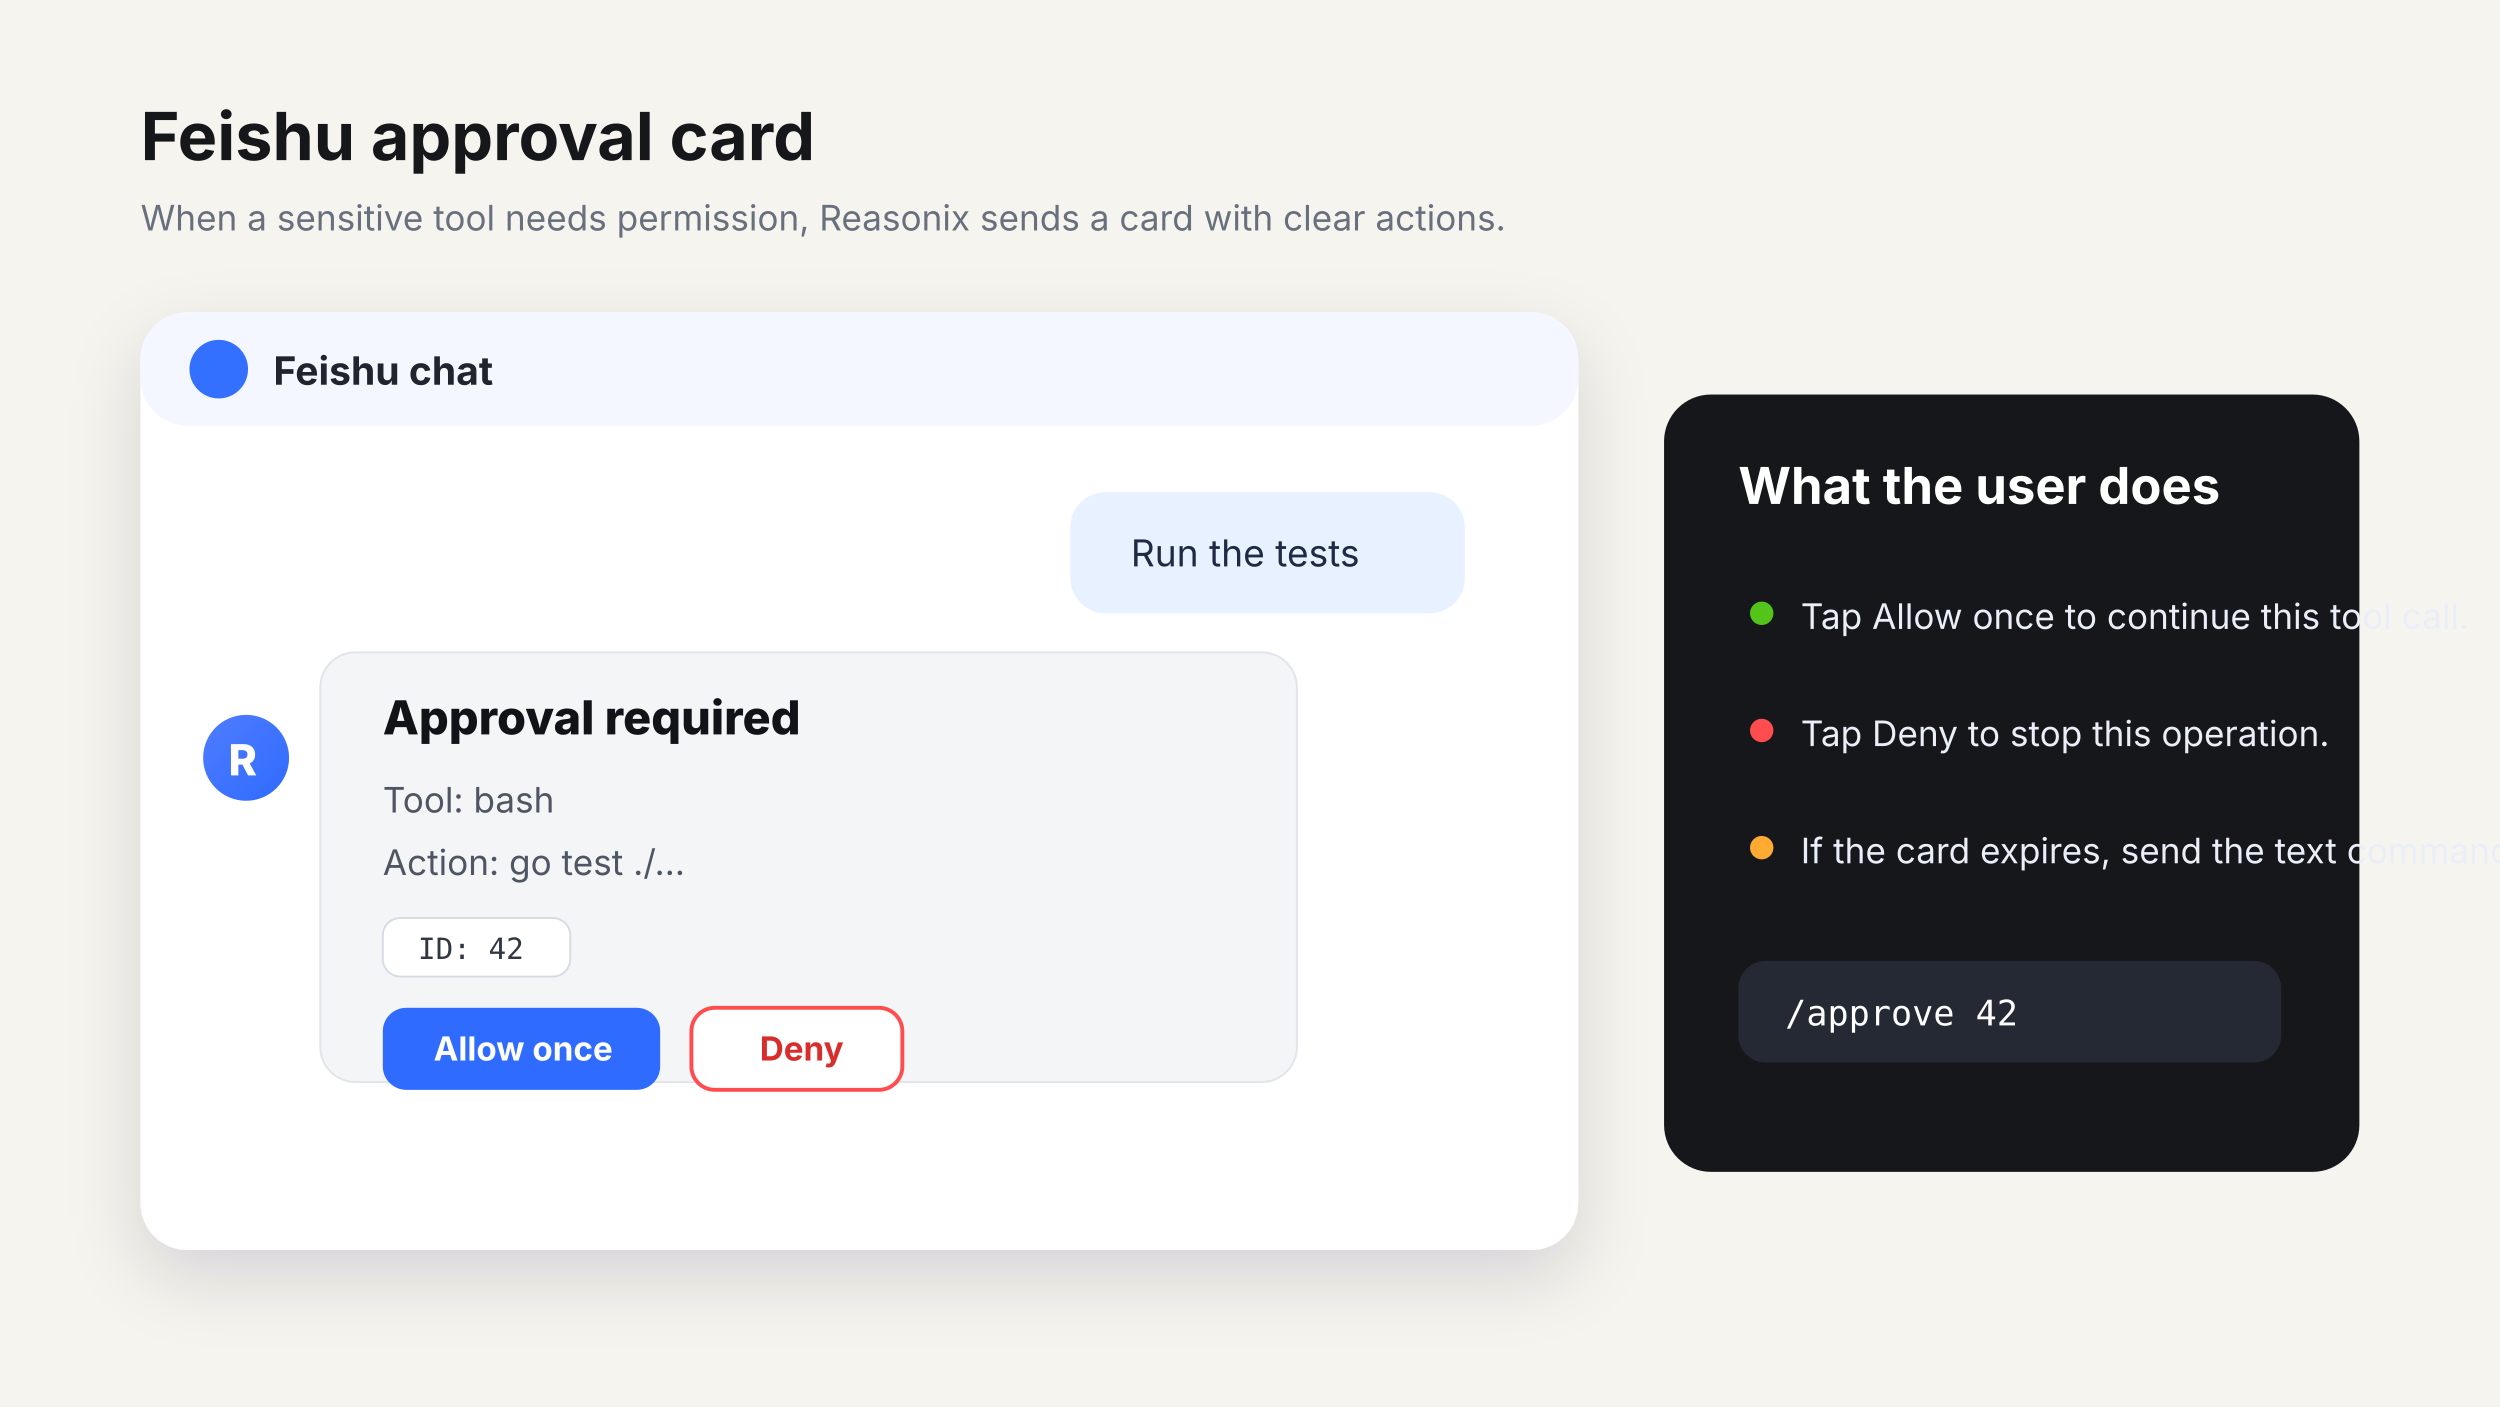
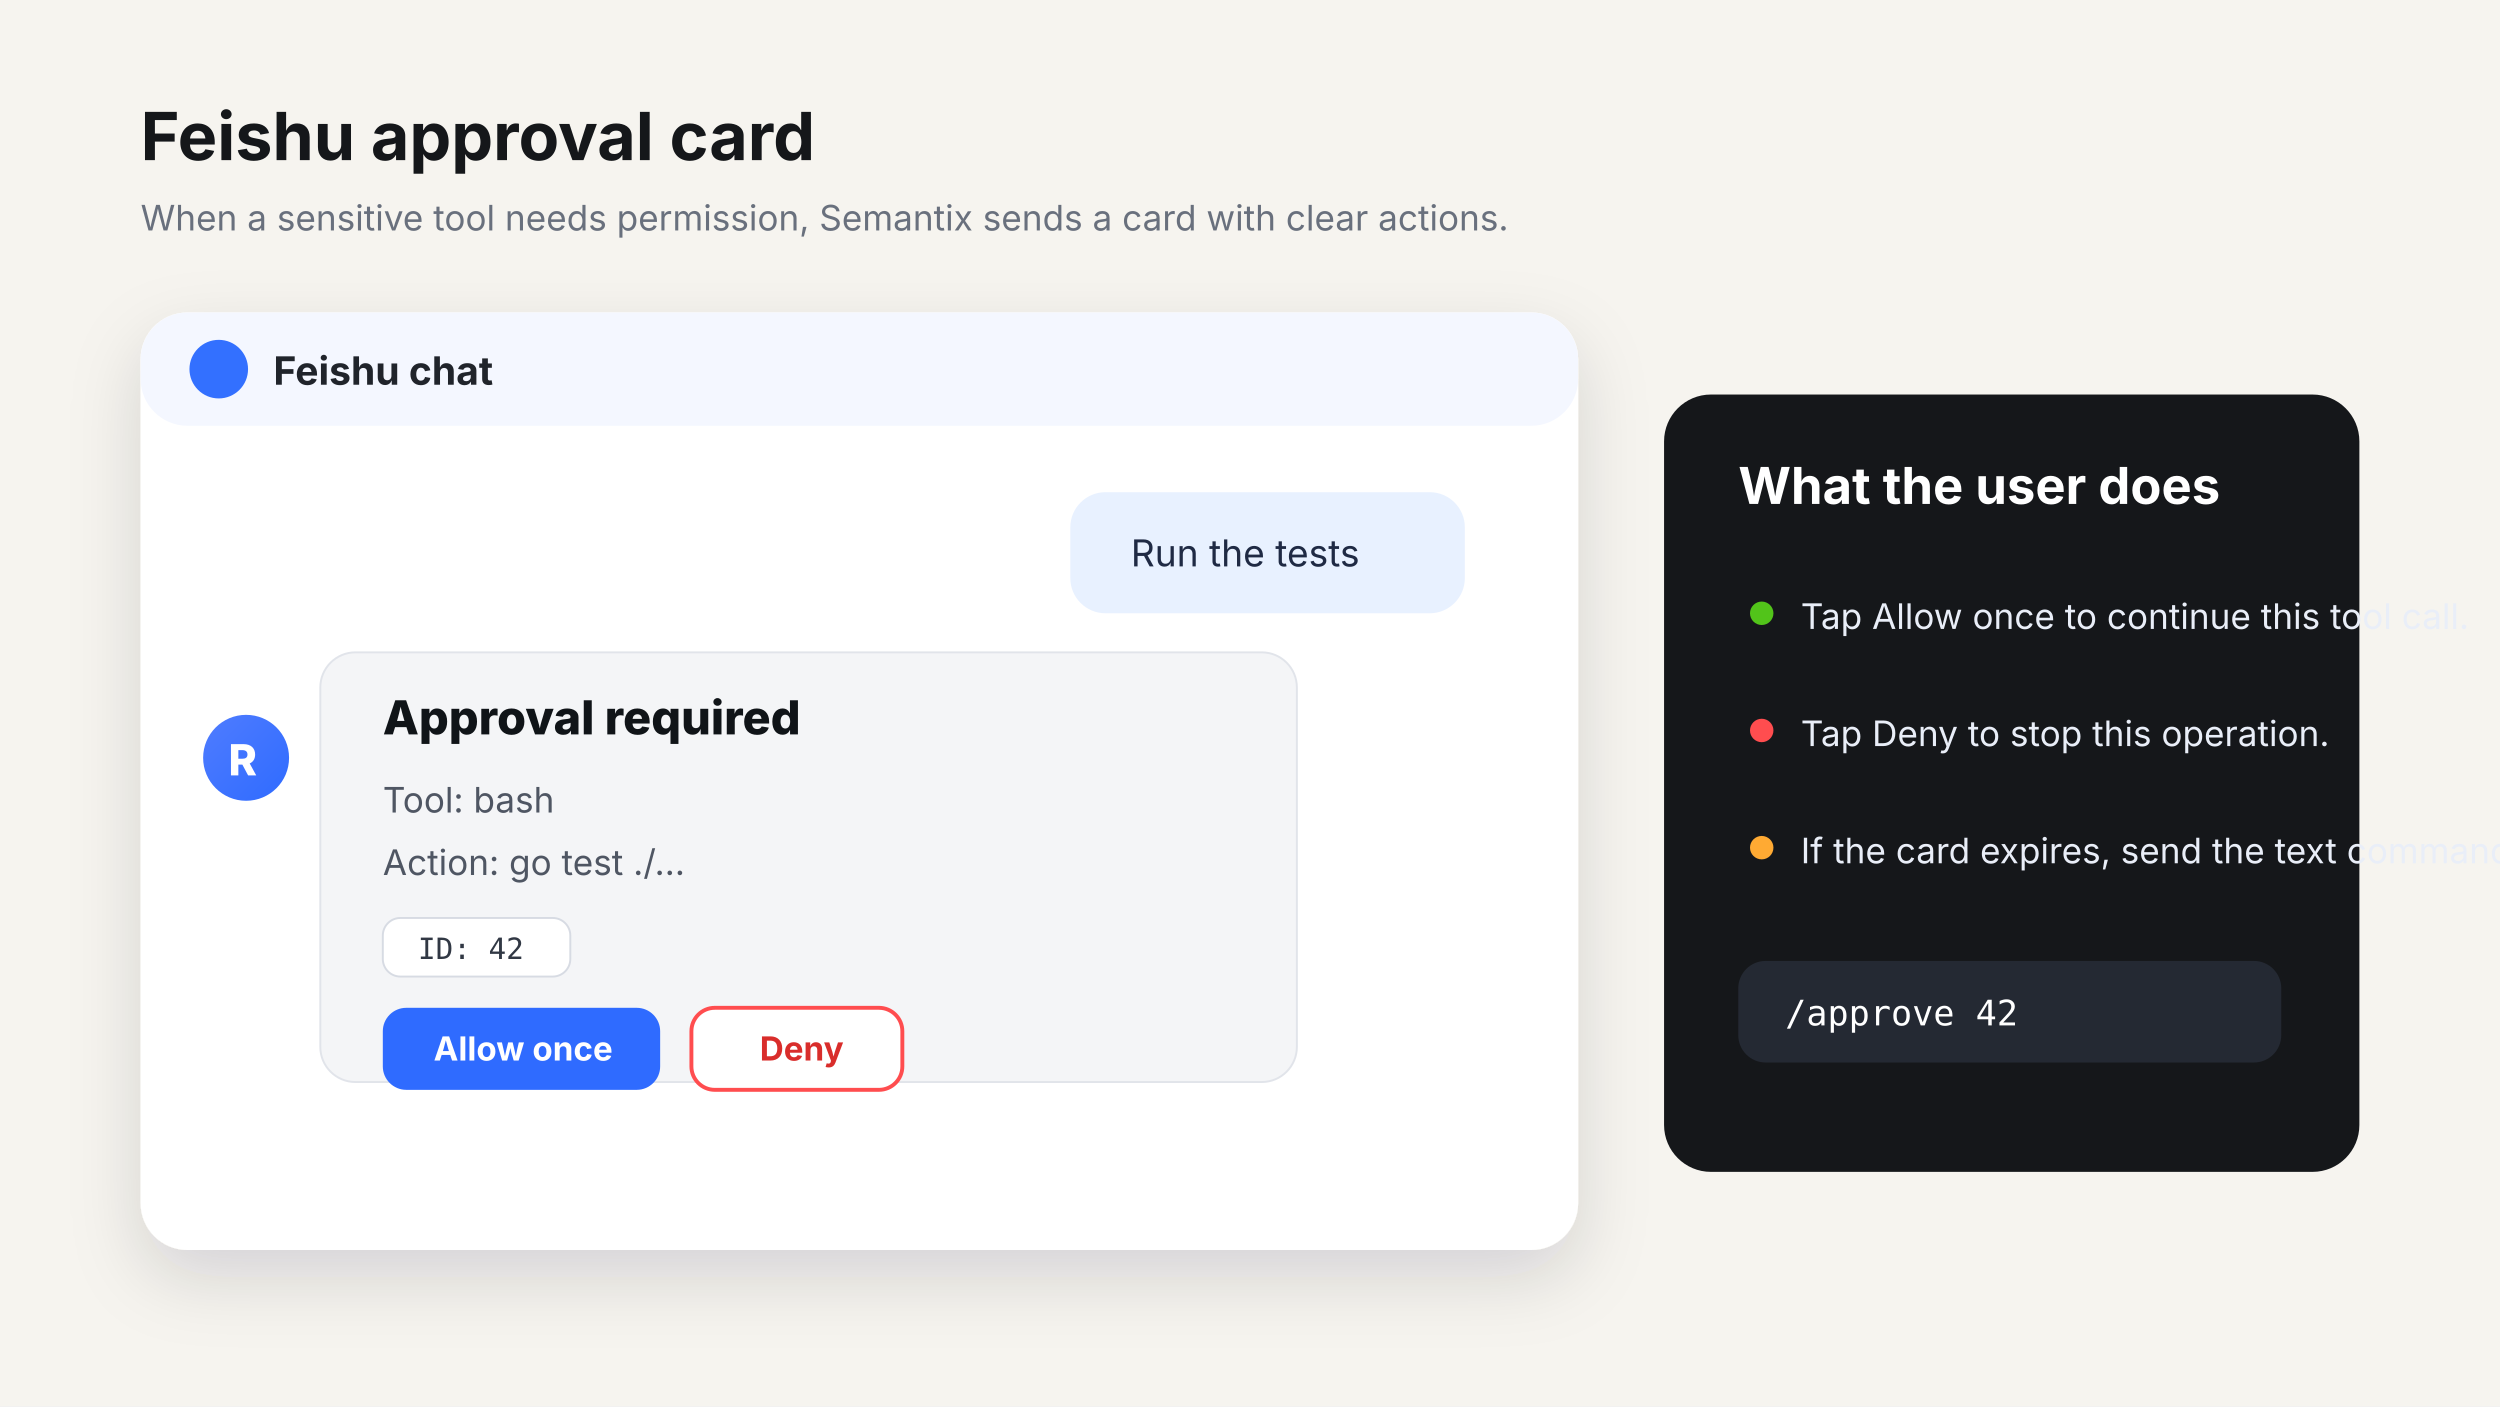
<svg xmlns="http://www.w3.org/2000/svg" width="1280" height="720" viewBox="0 0 1280 720" role="img" aria-labelledby="title desc">
  <defs>
    <filter id="shadow" x="-20%" y="-20%" width="140%" height="140%">
      <feDropShadow dx="0" dy="14" stdDeviation="18" flood-color="#111827" flood-opacity="0.14" />
    </filter>
    <linearGradient id="blue" x1="0" x2="1" y1="0" y2="1">
      <stop offset="0" stop-color="#4f7cff" />
      <stop offset="1" stop-color="#2f6bff" />
    </linearGradient>
  </defs>
  <rect width="1280" height="720" rx="0" fill="#f6f4ef" />
  <text x="72" y="82" fill="#15171a" font-family="Inter, Arial, sans-serif" font-size="34" font-weight="750">Feishu approval card</text>
-   <text x="72" y="118" fill="#69707d" font-family="Inter, Arial, sans-serif" font-size="18">When a sensitive tool needs permission, Reasonix sends a card with clear actions.</text>
+   <text x="72" y="118" fill="#69707d" font-family="Inter, Arial, sans-serif" font-size="18">When a sensitive tool needs permission, Semantix sends a card with clear actions.</text>
  <rect x="72" y="160" width="736" height="480" rx="24" fill="#ffffff" filter="url(#shadow)" />
  <rect x="72" y="160" width="736" height="58" rx="24" fill="#f4f7ff" />
  <circle cx="112" cy="189" r="15" fill="#3370ff" />
  <text x="140" y="197" fill="#20242b" font-family="Inter, Arial, sans-serif" font-size="20" font-weight="700">Feishu chat</text>
  <rect x="548" y="252" width="202" height="62" rx="18" fill="#e8f1ff" />
  <text x="579" y="290" fill="#1f2a44" font-family="Inter, Arial, sans-serif" font-size="19">Run the tests</text>
  <circle cx="126" cy="388" r="22" fill="url(#blue)" />
  <text x="117" y="397" fill="#ffffff" font-family="Inter, Arial, sans-serif" font-size="22" font-weight="760">R</text>
  <rect x="164" y="334" width="500" height="220" rx="18" fill="#f4f5f7" stroke="#e1e4ea" />
  <text x="196" y="376" fill="#101418" font-family="Inter, Arial, sans-serif" font-size="24" font-weight="760">Approval required</text>
  <text x="196" y="416" fill="#4f5663" font-family="Inter, Arial, sans-serif" font-size="18">Tool: bash</text>
  <text x="196" y="448" fill="#4f5663" font-family="Inter, Arial, sans-serif" font-size="18">Action: go test ./...</text>
  <rect x="196" y="470" width="96" height="30" rx="9" fill="#ffffff" stroke="#d7dbe3" />
  <text x="214" y="491" fill="#313844" font-family="Menlo, Consolas, monospace" font-size="15">ID: 42</text>
  <rect x="196" y="516" width="142" height="42" rx="12" fill="#2f6bff" />
  <text x="222" y="543" fill="#ffffff" font-family="Inter, Arial, sans-serif" font-size="17" font-weight="700">Allow once</text>
  <rect x="354" y="516" width="108" height="42" rx="12" fill="#ffffff" stroke="#ff4d4f" stroke-width="2" />
  <text x="389" y="543" fill="#d92d2b" font-family="Inter, Arial, sans-serif" font-size="17" font-weight="700">Deny</text>
  <rect x="852" y="202" width="356" height="398" rx="24" fill="#15171a" />
  <text x="890" y="258" fill="#ffffff" font-family="Inter, Arial, sans-serif" font-size="26" font-weight="750">What the user does</text>
  <circle cx="902" cy="314" r="6" fill="#52c41a" />
  <text x="922" y="322" fill="#e9eef8" font-family="Inter, Arial, sans-serif" font-size="18">Tap Allow once to continue this tool call.</text>
  <circle cx="902" cy="374" r="6" fill="#ff4d4f" />
  <text x="922" y="382" fill="#e9eef8" font-family="Inter, Arial, sans-serif" font-size="18">Tap Deny to stop this operation.</text>
  <circle cx="902" cy="434" r="6" fill="#ffaa33" />
  <text x="922" y="442" fill="#e9eef8" font-family="Inter, Arial, sans-serif" font-size="18">If the card expires, send the text command.</text>
  <rect x="890" y="492" width="278" height="52" rx="14" fill="#242933" />
  <text x="914" y="525" fill="#ffffff" font-family="Menlo, Consolas, monospace" font-size="18">/approve 42</text>
</svg>
